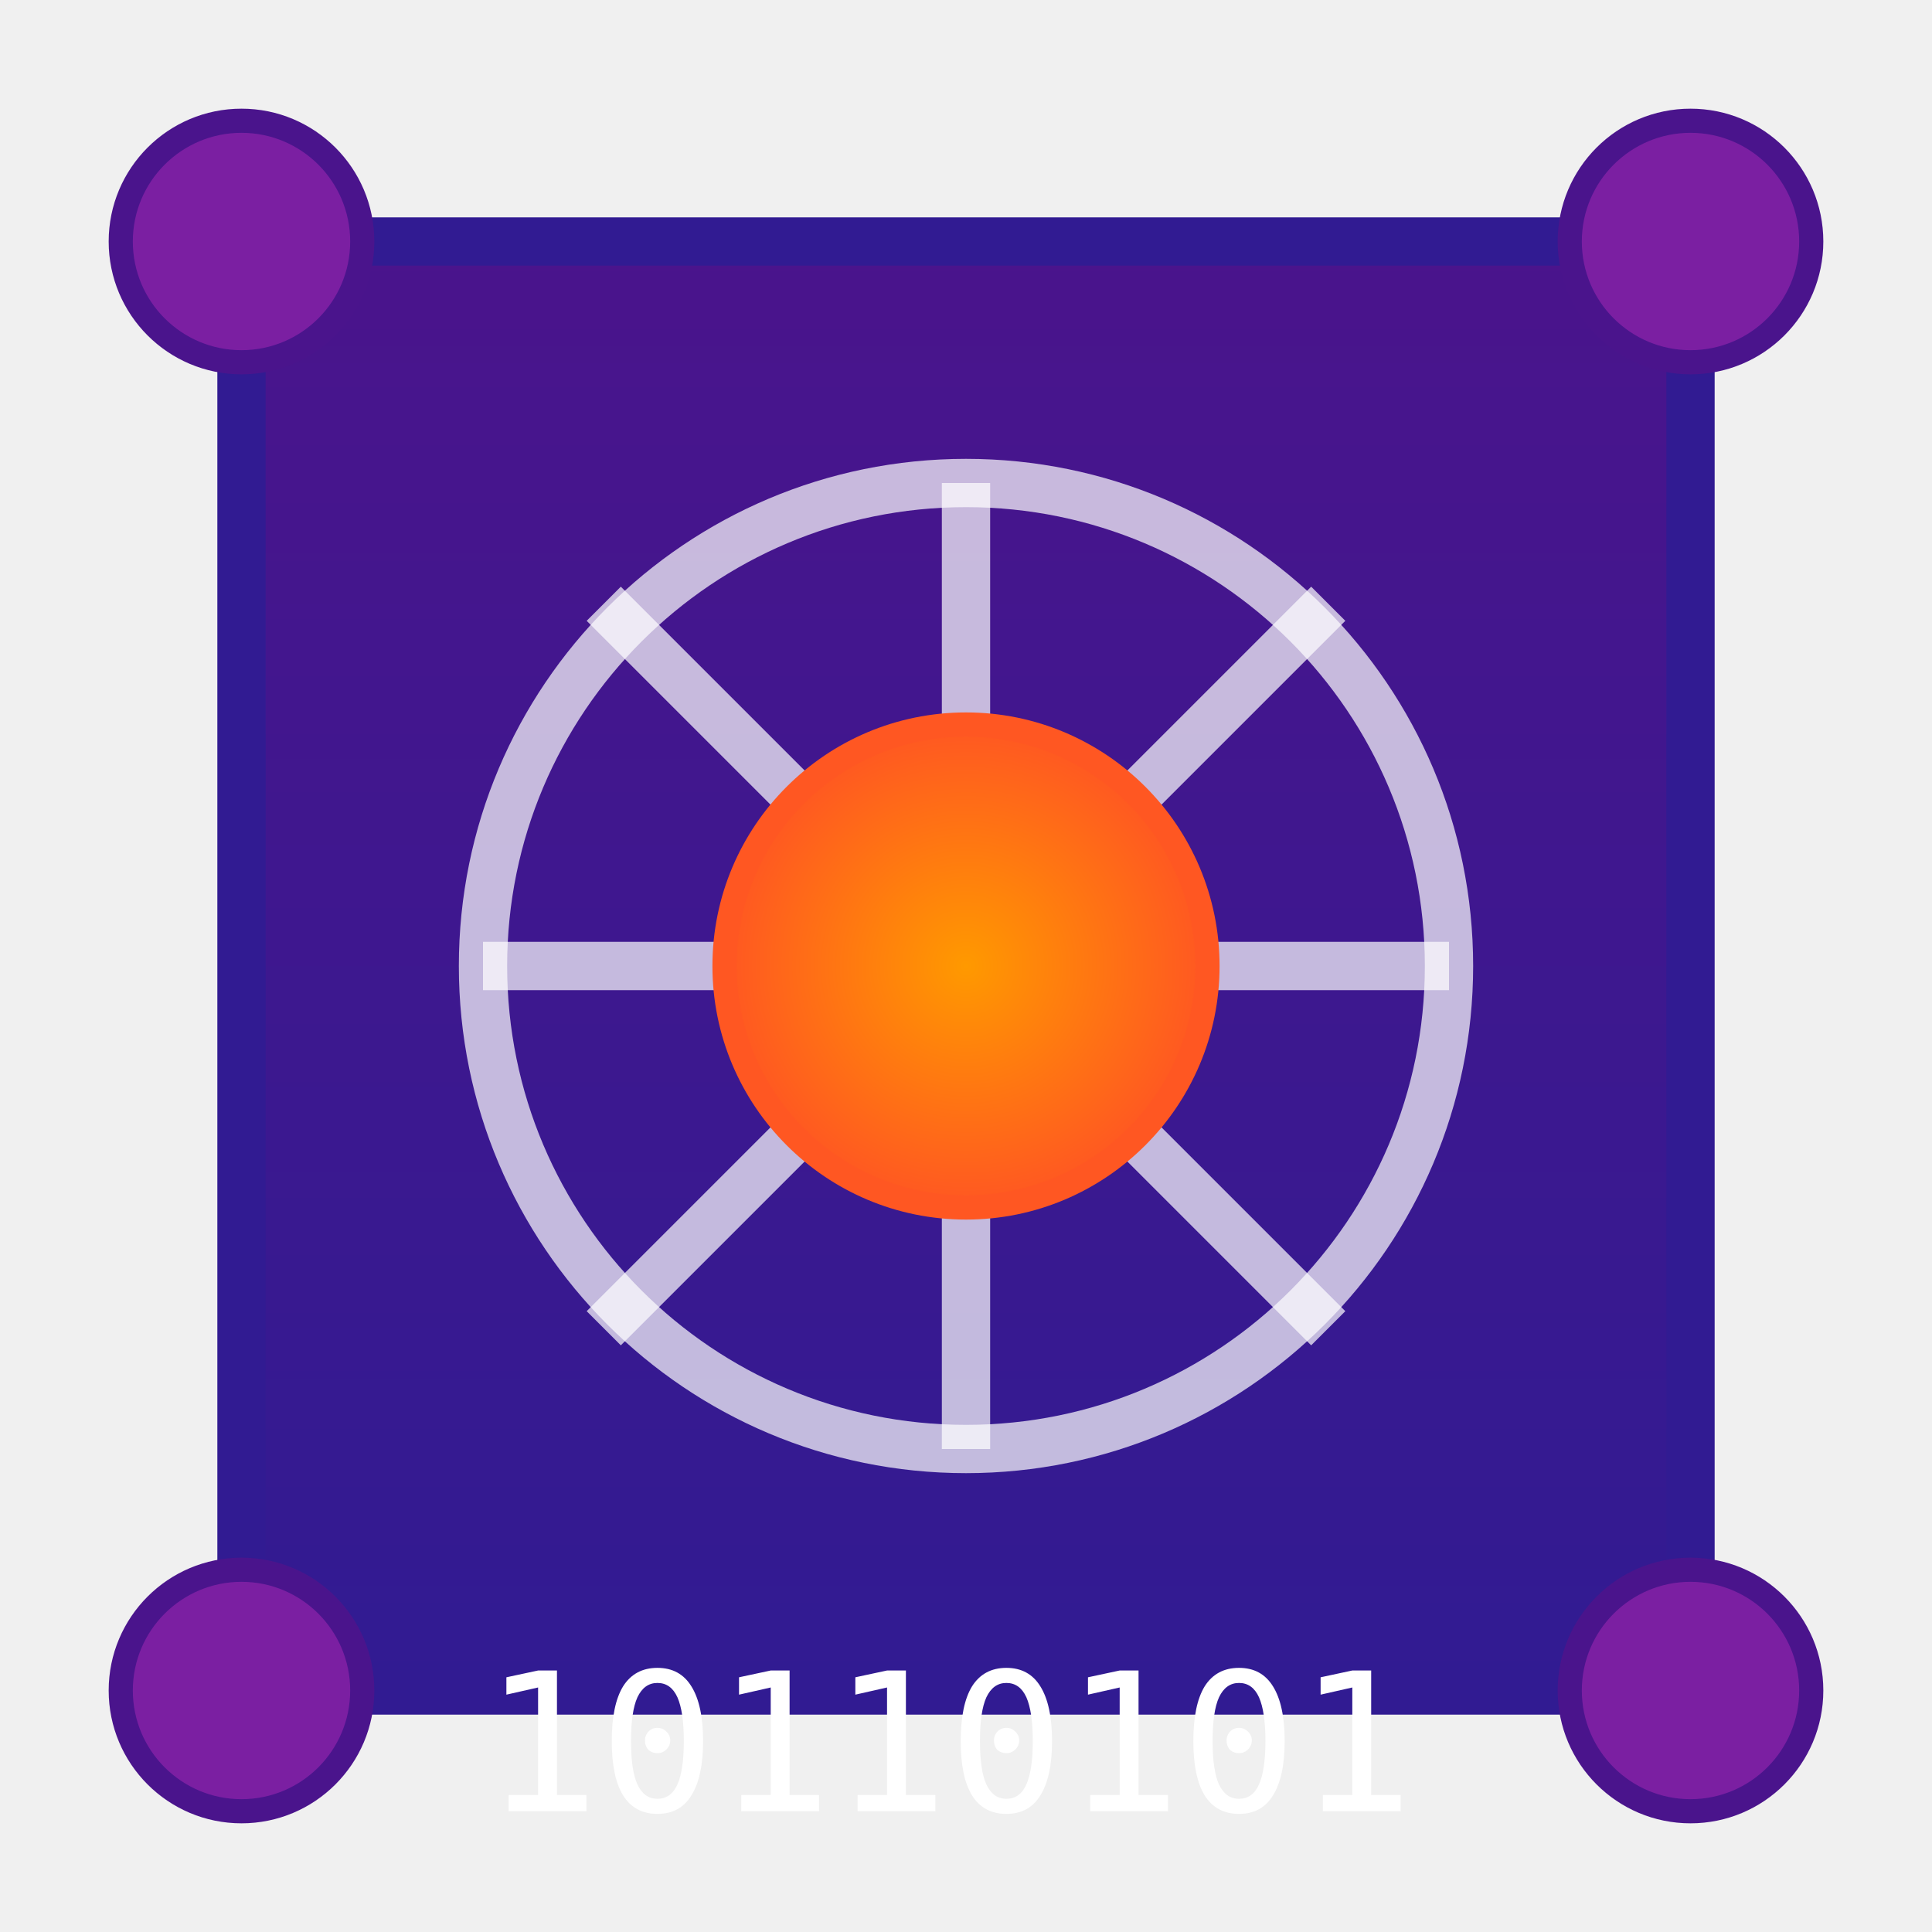
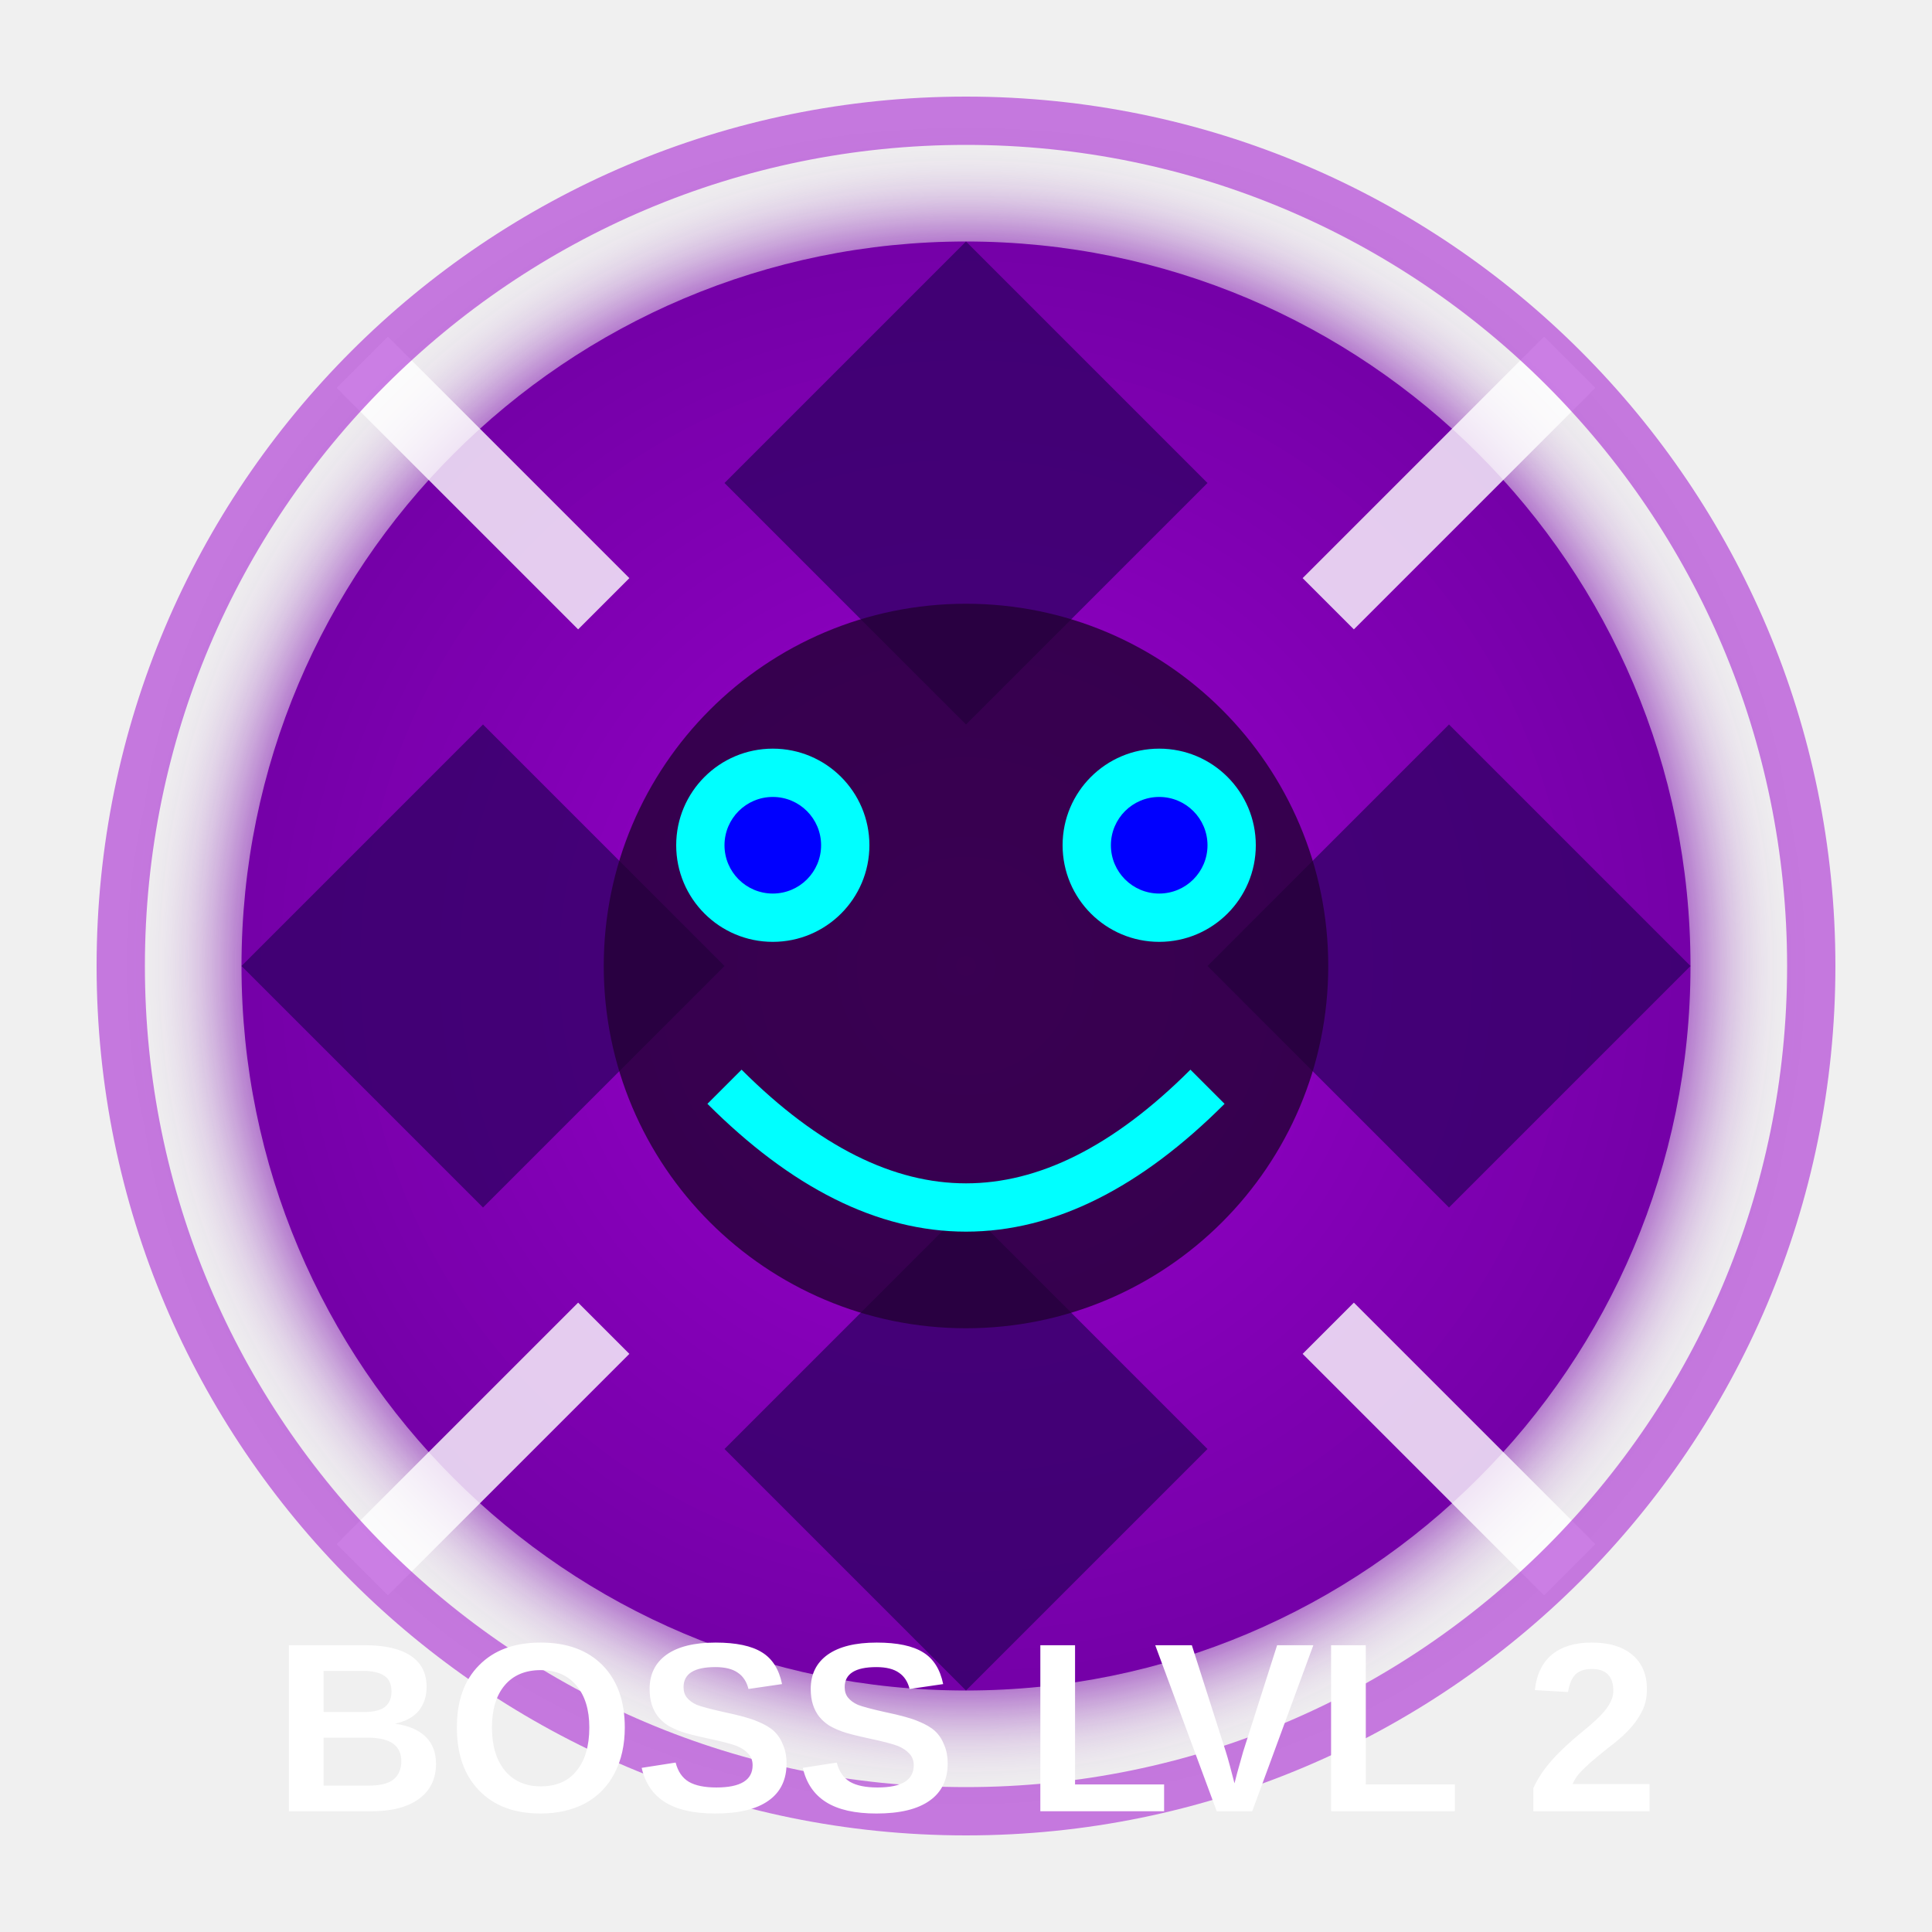
- <svg xmlns="http://www.w3.org/2000/svg" width="80" height="80" viewBox="0 0 80 80">
+ <svg xmlns="http://www.w3.org/2000/svg" width="80px" height="80px" viewBox="0 0 80 80" version="1.1">
  <defs>
-     <linearGradient id="bossGradient2" x1="0%" y1="0%" x2="0%" y2="100%">
-       <stop offset="0%" style="stop-color:#4A148C;stop-opacity:1" />
-       <stop offset="100%" style="stop-color:#311B92;stop-opacity:1" />
-     </linearGradient>
-     <radialGradient id="coreGradient2" cx="50%" cy="50%" r="50%" fx="50%" fy="50%">
-       <stop offset="0%" style="stop-color:#FF9900;stop-opacity:1" />
-       <stop offset="100%" style="stop-color:#FF5722;stop-opacity:1" />
+     <radialGradient id="boss2Gradient" cx="50%" cy="50%" r="70%" fx="50%" fy="50%">
+       <stop stop-color="#9900CC" offset="0%" />
+       <stop stop-color="#660099" offset="100%" />
    </radialGradient>
+     <filter id="boss2Glow" x="-50%" y="-50%" width="200%" height="200%">
+       <feGaussianBlur stdDeviation="2" result="blur" />
+       <feComposite in="SourceGraphic" in2="blur" operator="over" />
+     </filter>
  </defs>
-   <g>
-     <rect x="10" y="10" width="60" height="60" rx="5" ry="5" fill="url(#bossGradient2)" stroke="#311B92" stroke-width="2" />
-     <circle cx="40" cy="40" r="20" fill="none" stroke="#FFFFFF" stroke-width="2" stroke-opacity="0.7" />
-     <path d="M40,20 L40,60 M20,40 L60,40 M25,25 L55,55 M25,55 L55,25" stroke="#FFFFFF" stroke-width="2" stroke-opacity="0.7" />
-     <circle cx="40" cy="40" r="10" fill="url(#coreGradient2)" stroke="#FF5722" stroke-width="1" />
-     <text x="20" y="75" font-family="monospace" font-size="8" fill="#FFFFFF">10110101</text>
-     <circle cx="10" cy="10" r="5" fill="#7B1FA2" stroke="#4A148C" stroke-width="1" />
-     <circle cx="70" cy="10" r="5" fill="#7B1FA2" stroke="#4A148C" stroke-width="1" />
-     <circle cx="10" cy="70" r="5" fill="#7B1FA2" stroke="#4A148C" stroke-width="1" />
-     <circle cx="70" cy="70" r="5" fill="#7B1FA2" stroke="#4A148C" stroke-width="1" />
+   <g stroke="none" stroke-width="1" fill="none" fill-rule="evenodd">
+     <circle cx="40" cy="40" r="30" fill="url(#boss2Gradient)" filter="url(#boss2Glow)" />
+     <path d="M40,10 L50,20 L40,30 L30,20 Z" fill="#330066" opacity="0.8" />
+     <path d="M70,40 L60,50 L50,40 L60,30 Z" fill="#330066" opacity="0.8" />
+     <path d="M40,70 L30,60 L40,50 L50,60 Z" fill="#330066" opacity="0.8" />
+     <path d="M10,40 L20,30 L30,40 L20,50 Z" fill="#330066" opacity="0.8" />
+     <circle cx="40" cy="40" r="15" fill="#220033" opacity="0.8" />
+     <circle cx="32" cy="35" r="4" fill="#00FFFF" />
+     <circle cx="48" cy="35" r="4" fill="#00FFFF" />
+     <circle cx="32" cy="35" r="2" fill="#0000FF" />
+     <circle cx="48" cy="35" r="2" fill="#0000FF" />
+     <path d="M30,45 Q40,55 50,45" stroke="#00FFFF" stroke-width="2" fill="none" />
+     <path d="M15,15 L25,25" stroke="#FFFFFF" stroke-width="3" opacity="0.8" />
+     <path d="M65,15 L55,25" stroke="#FFFFFF" stroke-width="3" opacity="0.8" />
+     <path d="M15,65 L25,55" stroke="#FFFFFF" stroke-width="3" opacity="0.8" />
+     <path d="M65,65 L55,55" stroke="#FFFFFF" stroke-width="3" opacity="0.8" />
+     <circle cx="40" cy="40" r="35" stroke="#9900CC" stroke-width="2" fill="none" opacity="0.5">
+       <animate attributeName="r" from="30" to="40" dur="1.5s" repeatCount="indefinite" />
+       <animate attributeName="opacity" from="0.5" to="0" dur="1.5s" repeatCount="indefinite" />
+     </circle>
+     <text x="40" y="75" font-family="Arial" font-size="10" font-weight="bold" fill="#FFFFFF" text-anchor="middle">BOSS LVL 2</text>
  </g>
</svg>
